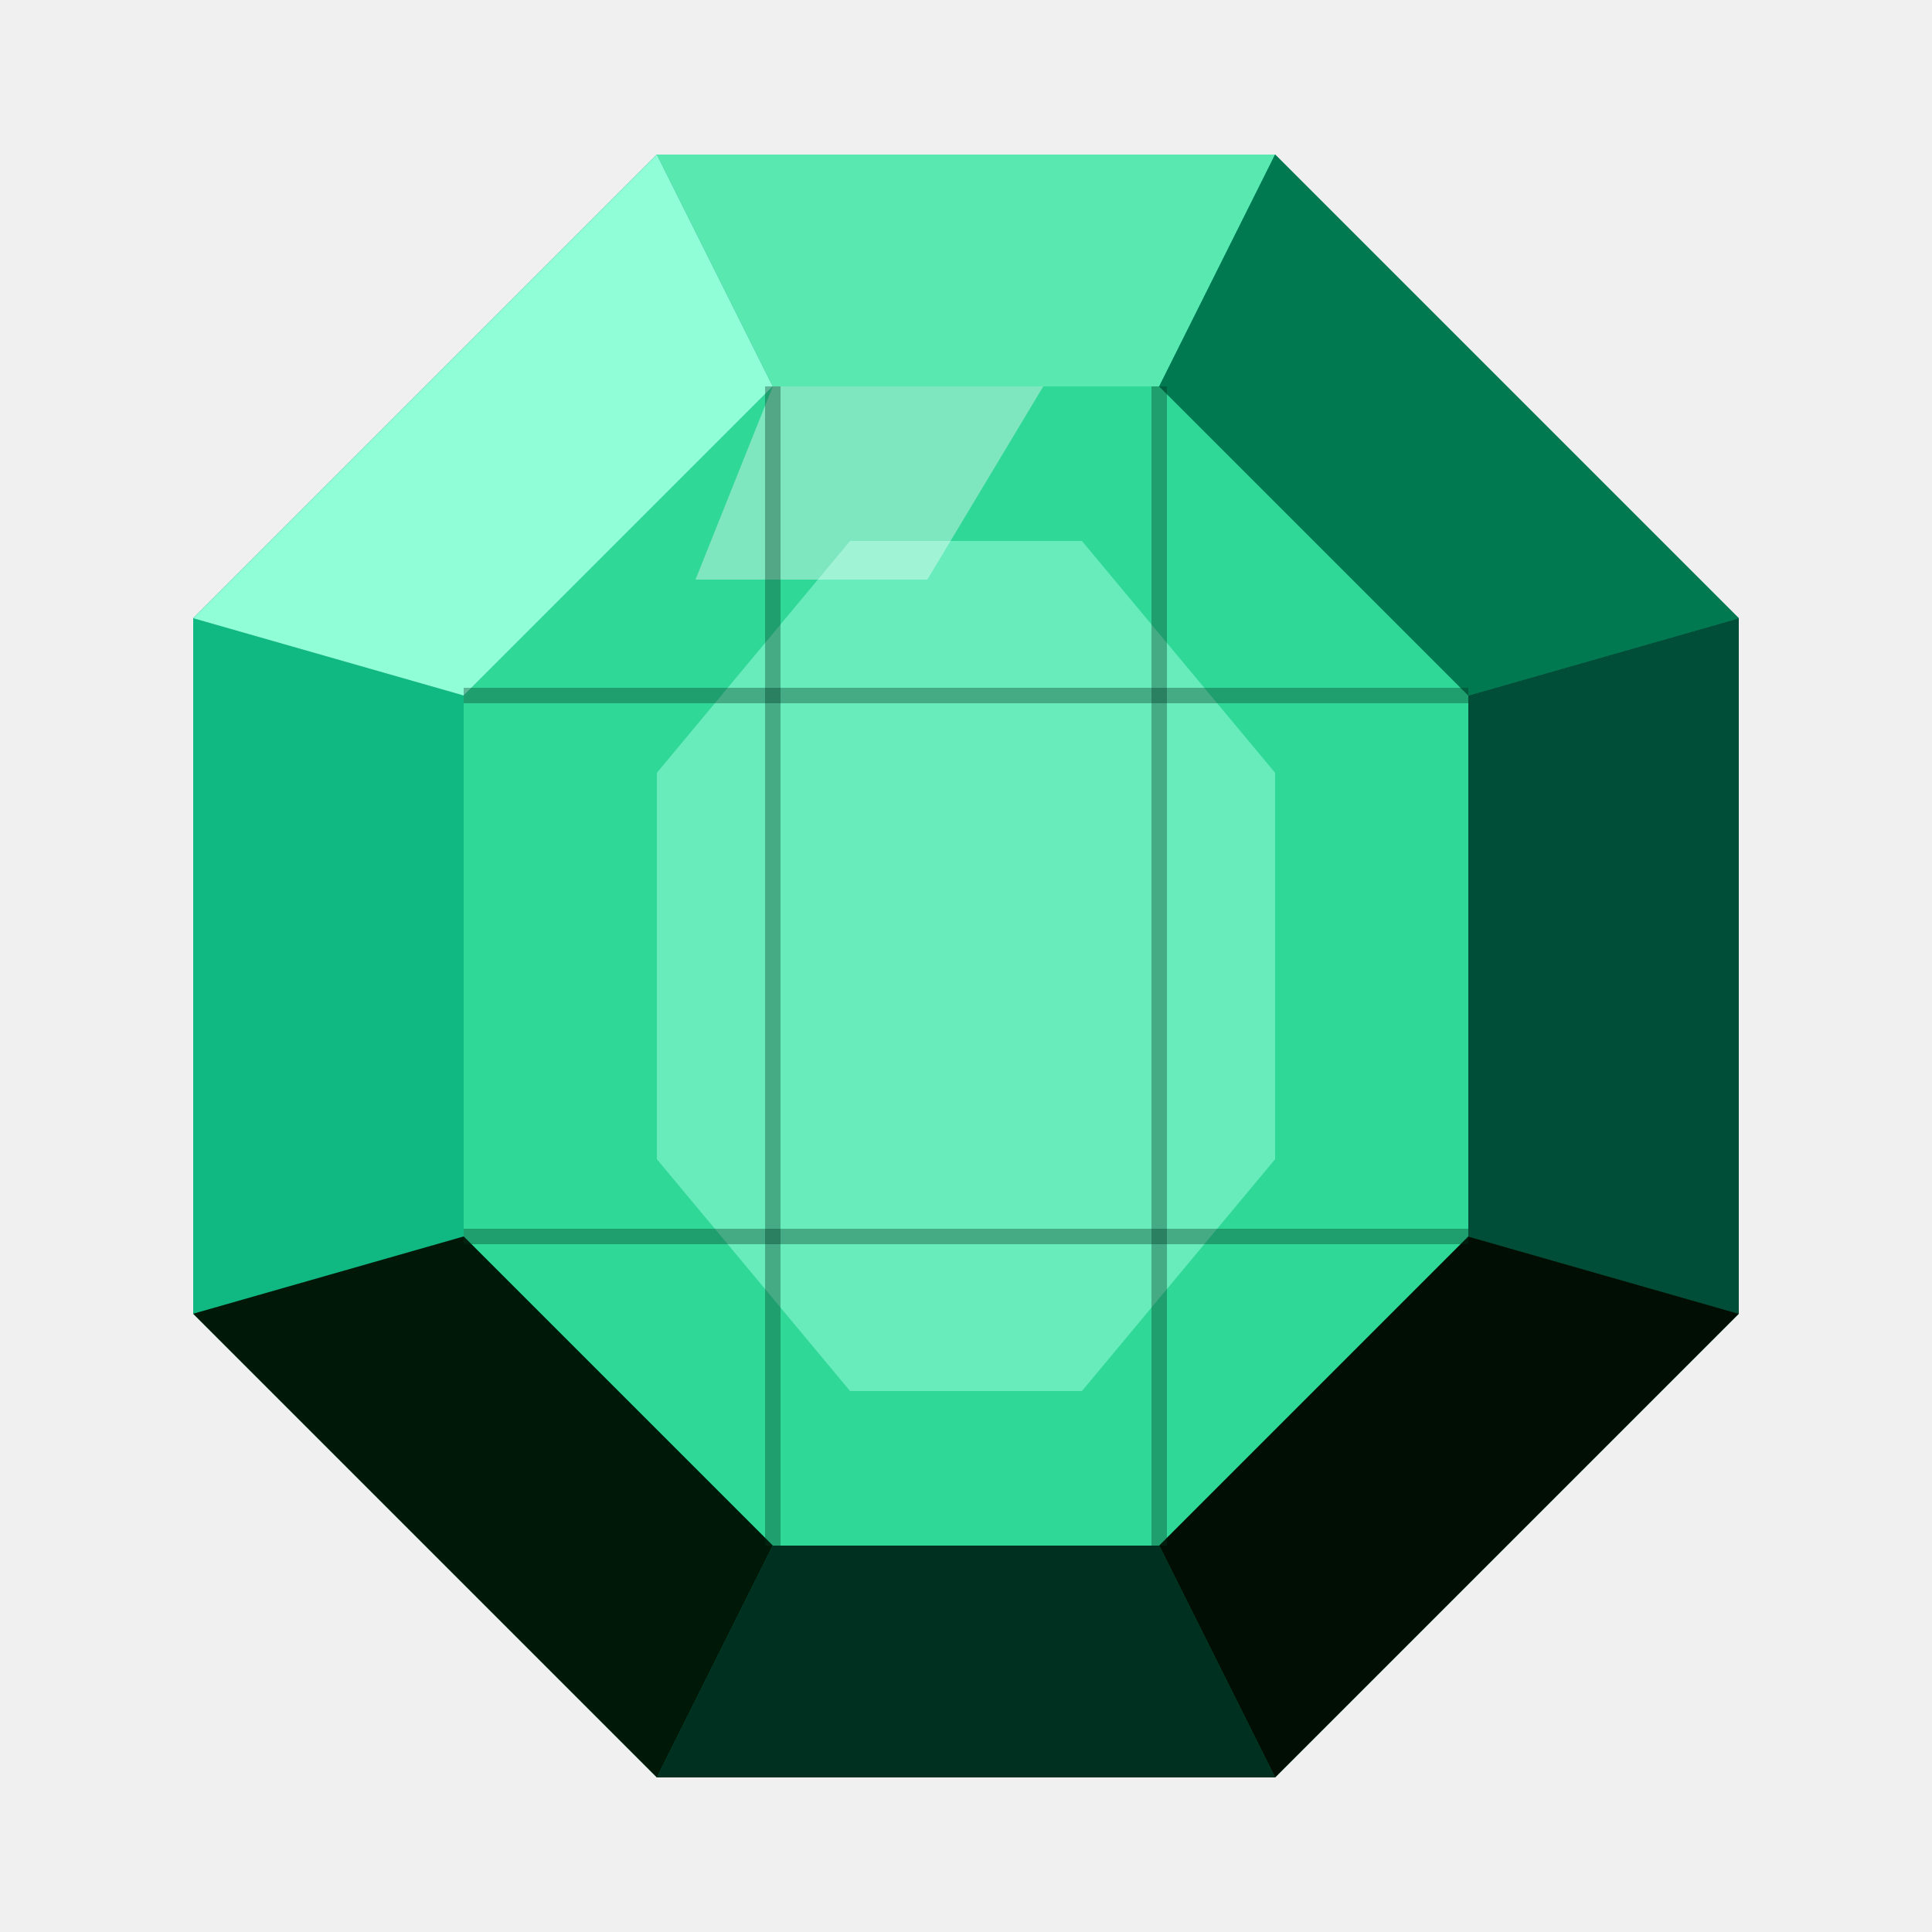
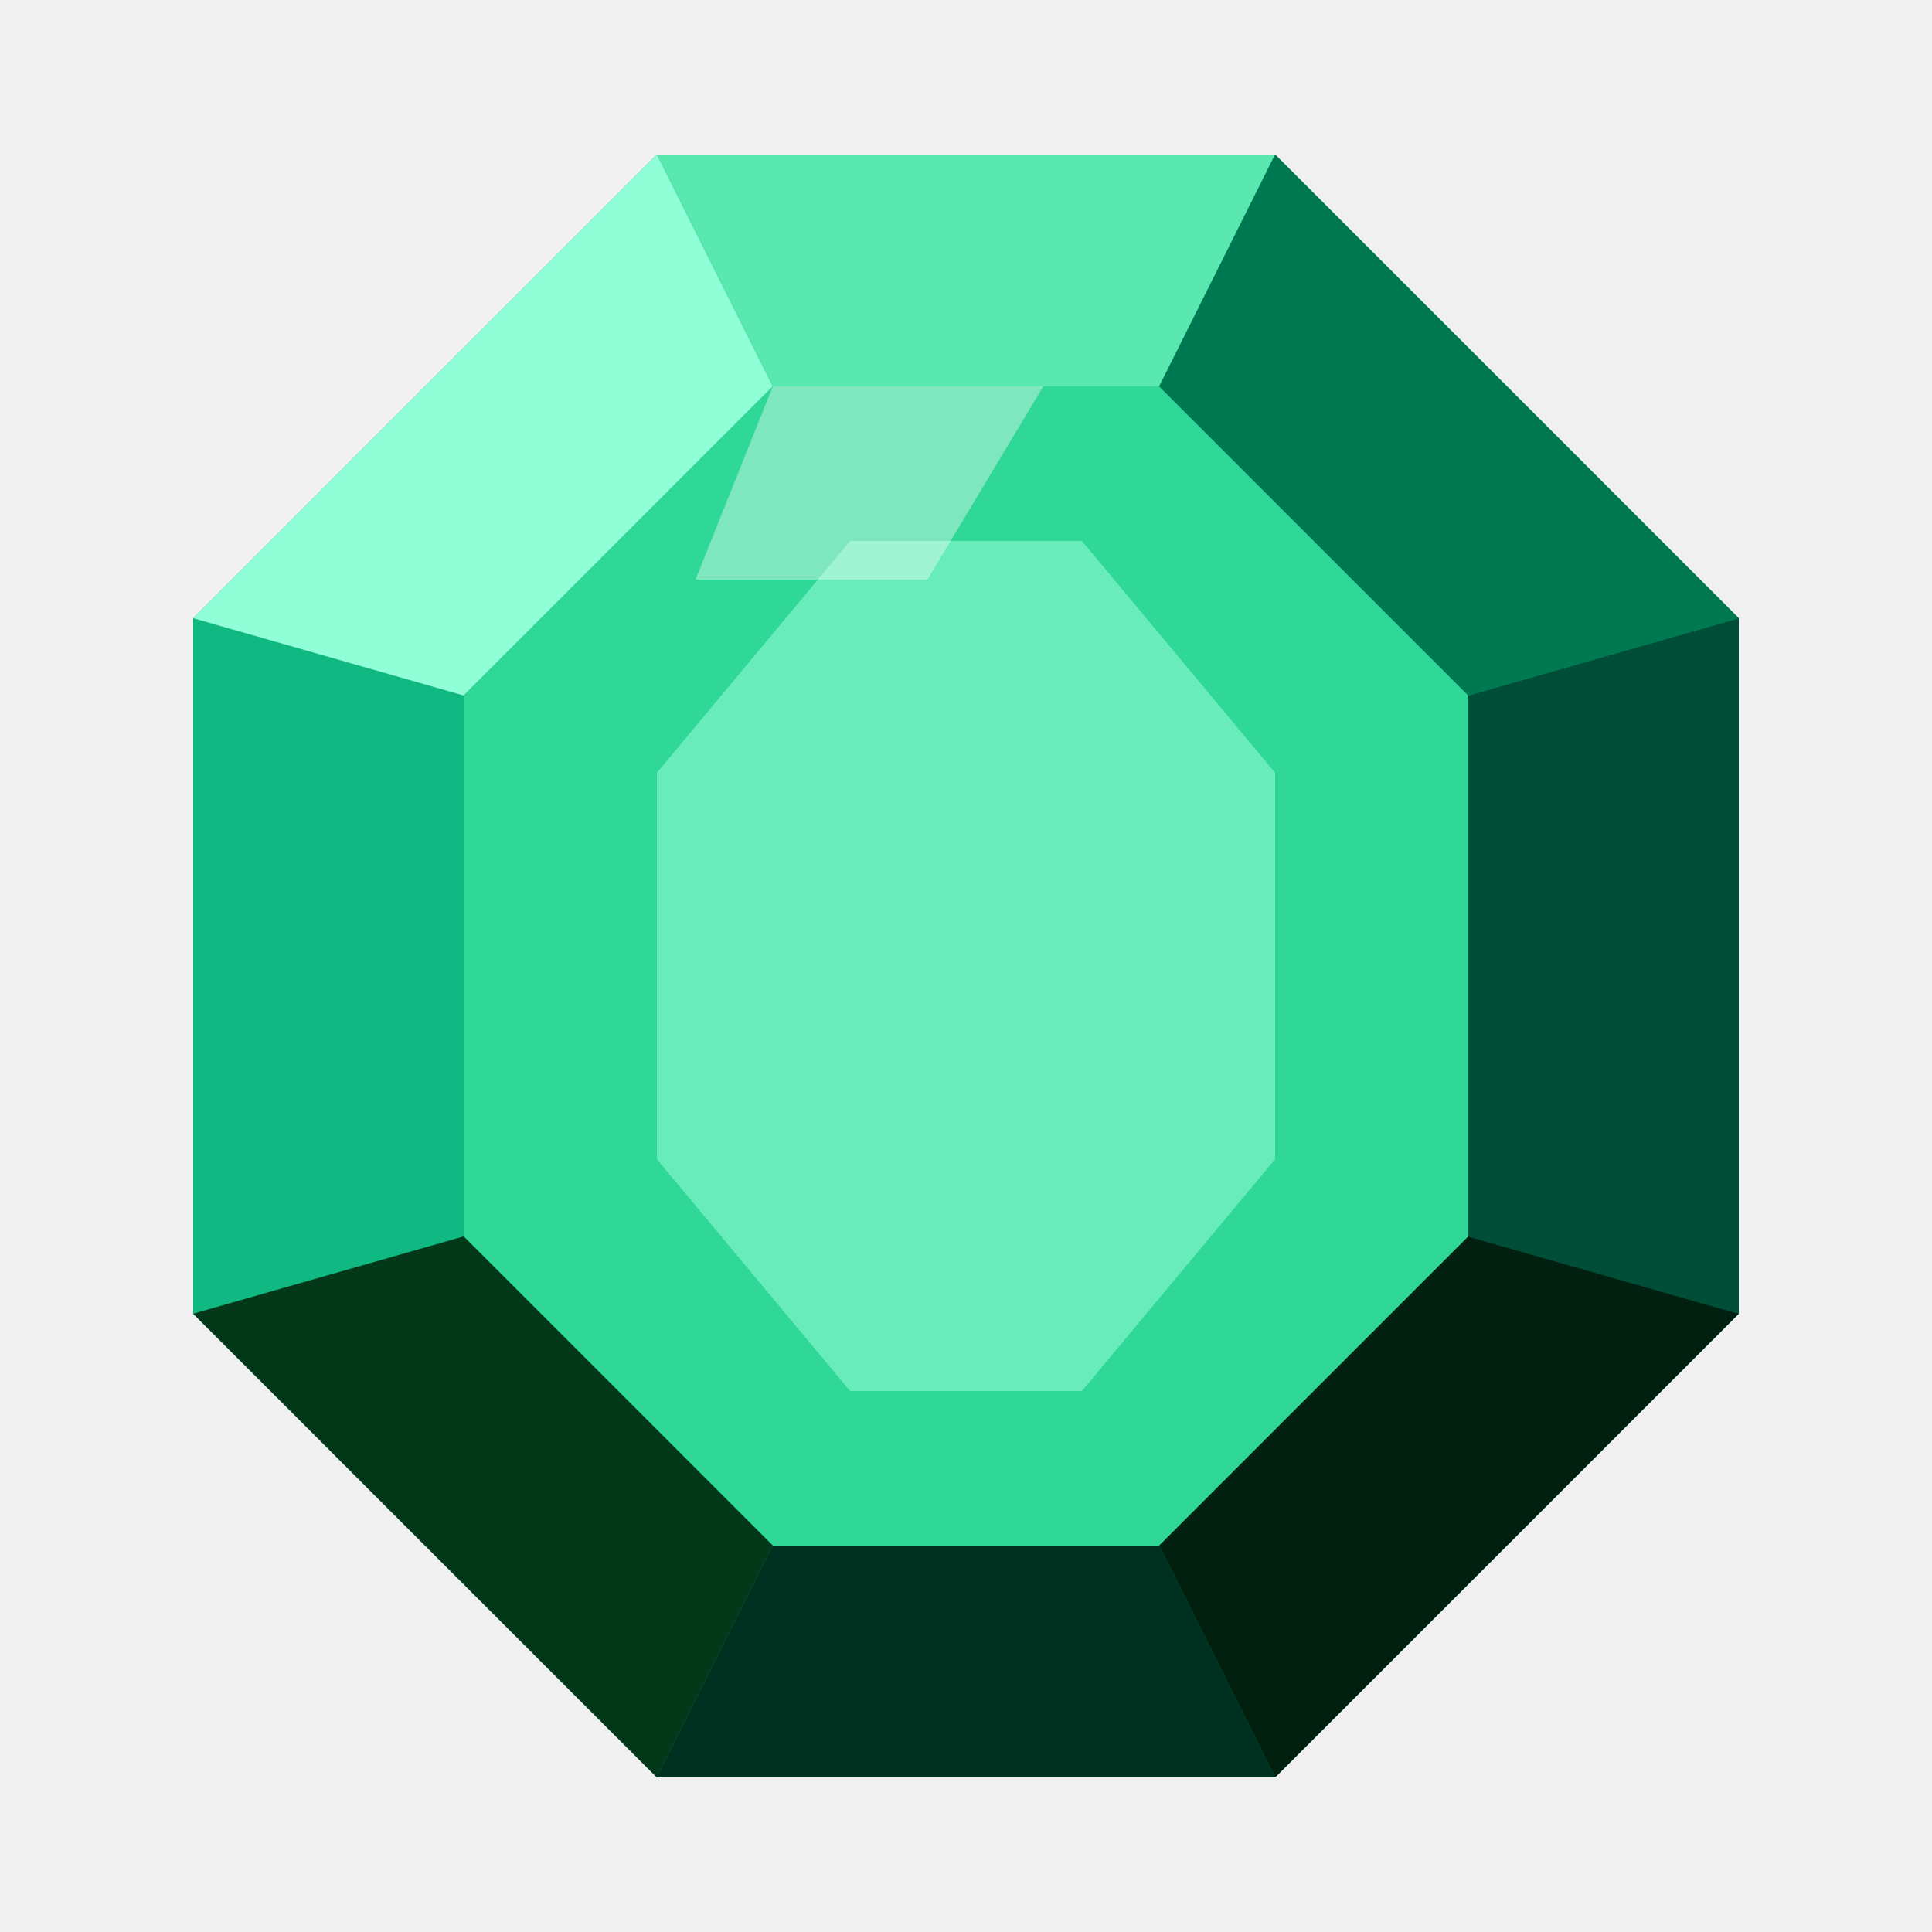
<svg xmlns="http://www.w3.org/2000/svg" viewBox="0 0 100 100">
  <polygon points="34,8 66,8 90,32 90,68 66,92 34,92 10,68 10,32" fill="#009068" />
  <polygon points="40,20 60,20 76,36 76,64 60,80 40,80 24,64 24,36" fill="#30D898" />
  <polygon points="34,8 66,8 60,20 40,20" fill="#58E8B0" />
  <polygon points="10,32 24,36 24,64 10,68" fill="#10B981" />
  <polygon points="90,32 76,36 76,64 90,68" fill="#004E38" />
  <polygon points="34,92 66,92 60,80 40,80" fill="#003020" />
  <polygon points="10,32 34,8 40,20 24,36" fill="#90FFD8" />
  <polygon points="66,8 90,32 76,36 60,20" fill="#007850" />
-   <polygon points="10,68 34,92 40,80 24,64" fill="#001808" />
-   <polygon points="90,68 66,92 60,80 76,64" fill="#000E04" />
+   <polygon points="10,68 34,92 40,80 24,64" fill="#033818" />
+   <polygon points="90,68 66,92 60,80 76,64" fill="#022010" />
  <polygon points="44,28 56,28 66,40 66,60 56,72 44,72 34,60 34,40" fill="#A0FFE0" opacity="0.5" />
  <polygon points="40,20 54,20 48,30 36,30" fill="white" opacity="0.38" />
-   <line x1="40" y1="20" x2="40" y2="80" stroke="#003020" stroke-width="0.8" opacity="0.35" />
-   <line x1="60" y1="20" x2="60" y2="80" stroke="#003020" stroke-width="0.8" opacity="0.35" />
-   <line x1="24" y1="36" x2="76" y2="36" stroke="#003020" stroke-width="0.8" opacity="0.35" />
-   <line x1="24" y1="64" x2="76" y2="64" stroke="#003020" stroke-width="0.8" opacity="0.35" />
</svg>
